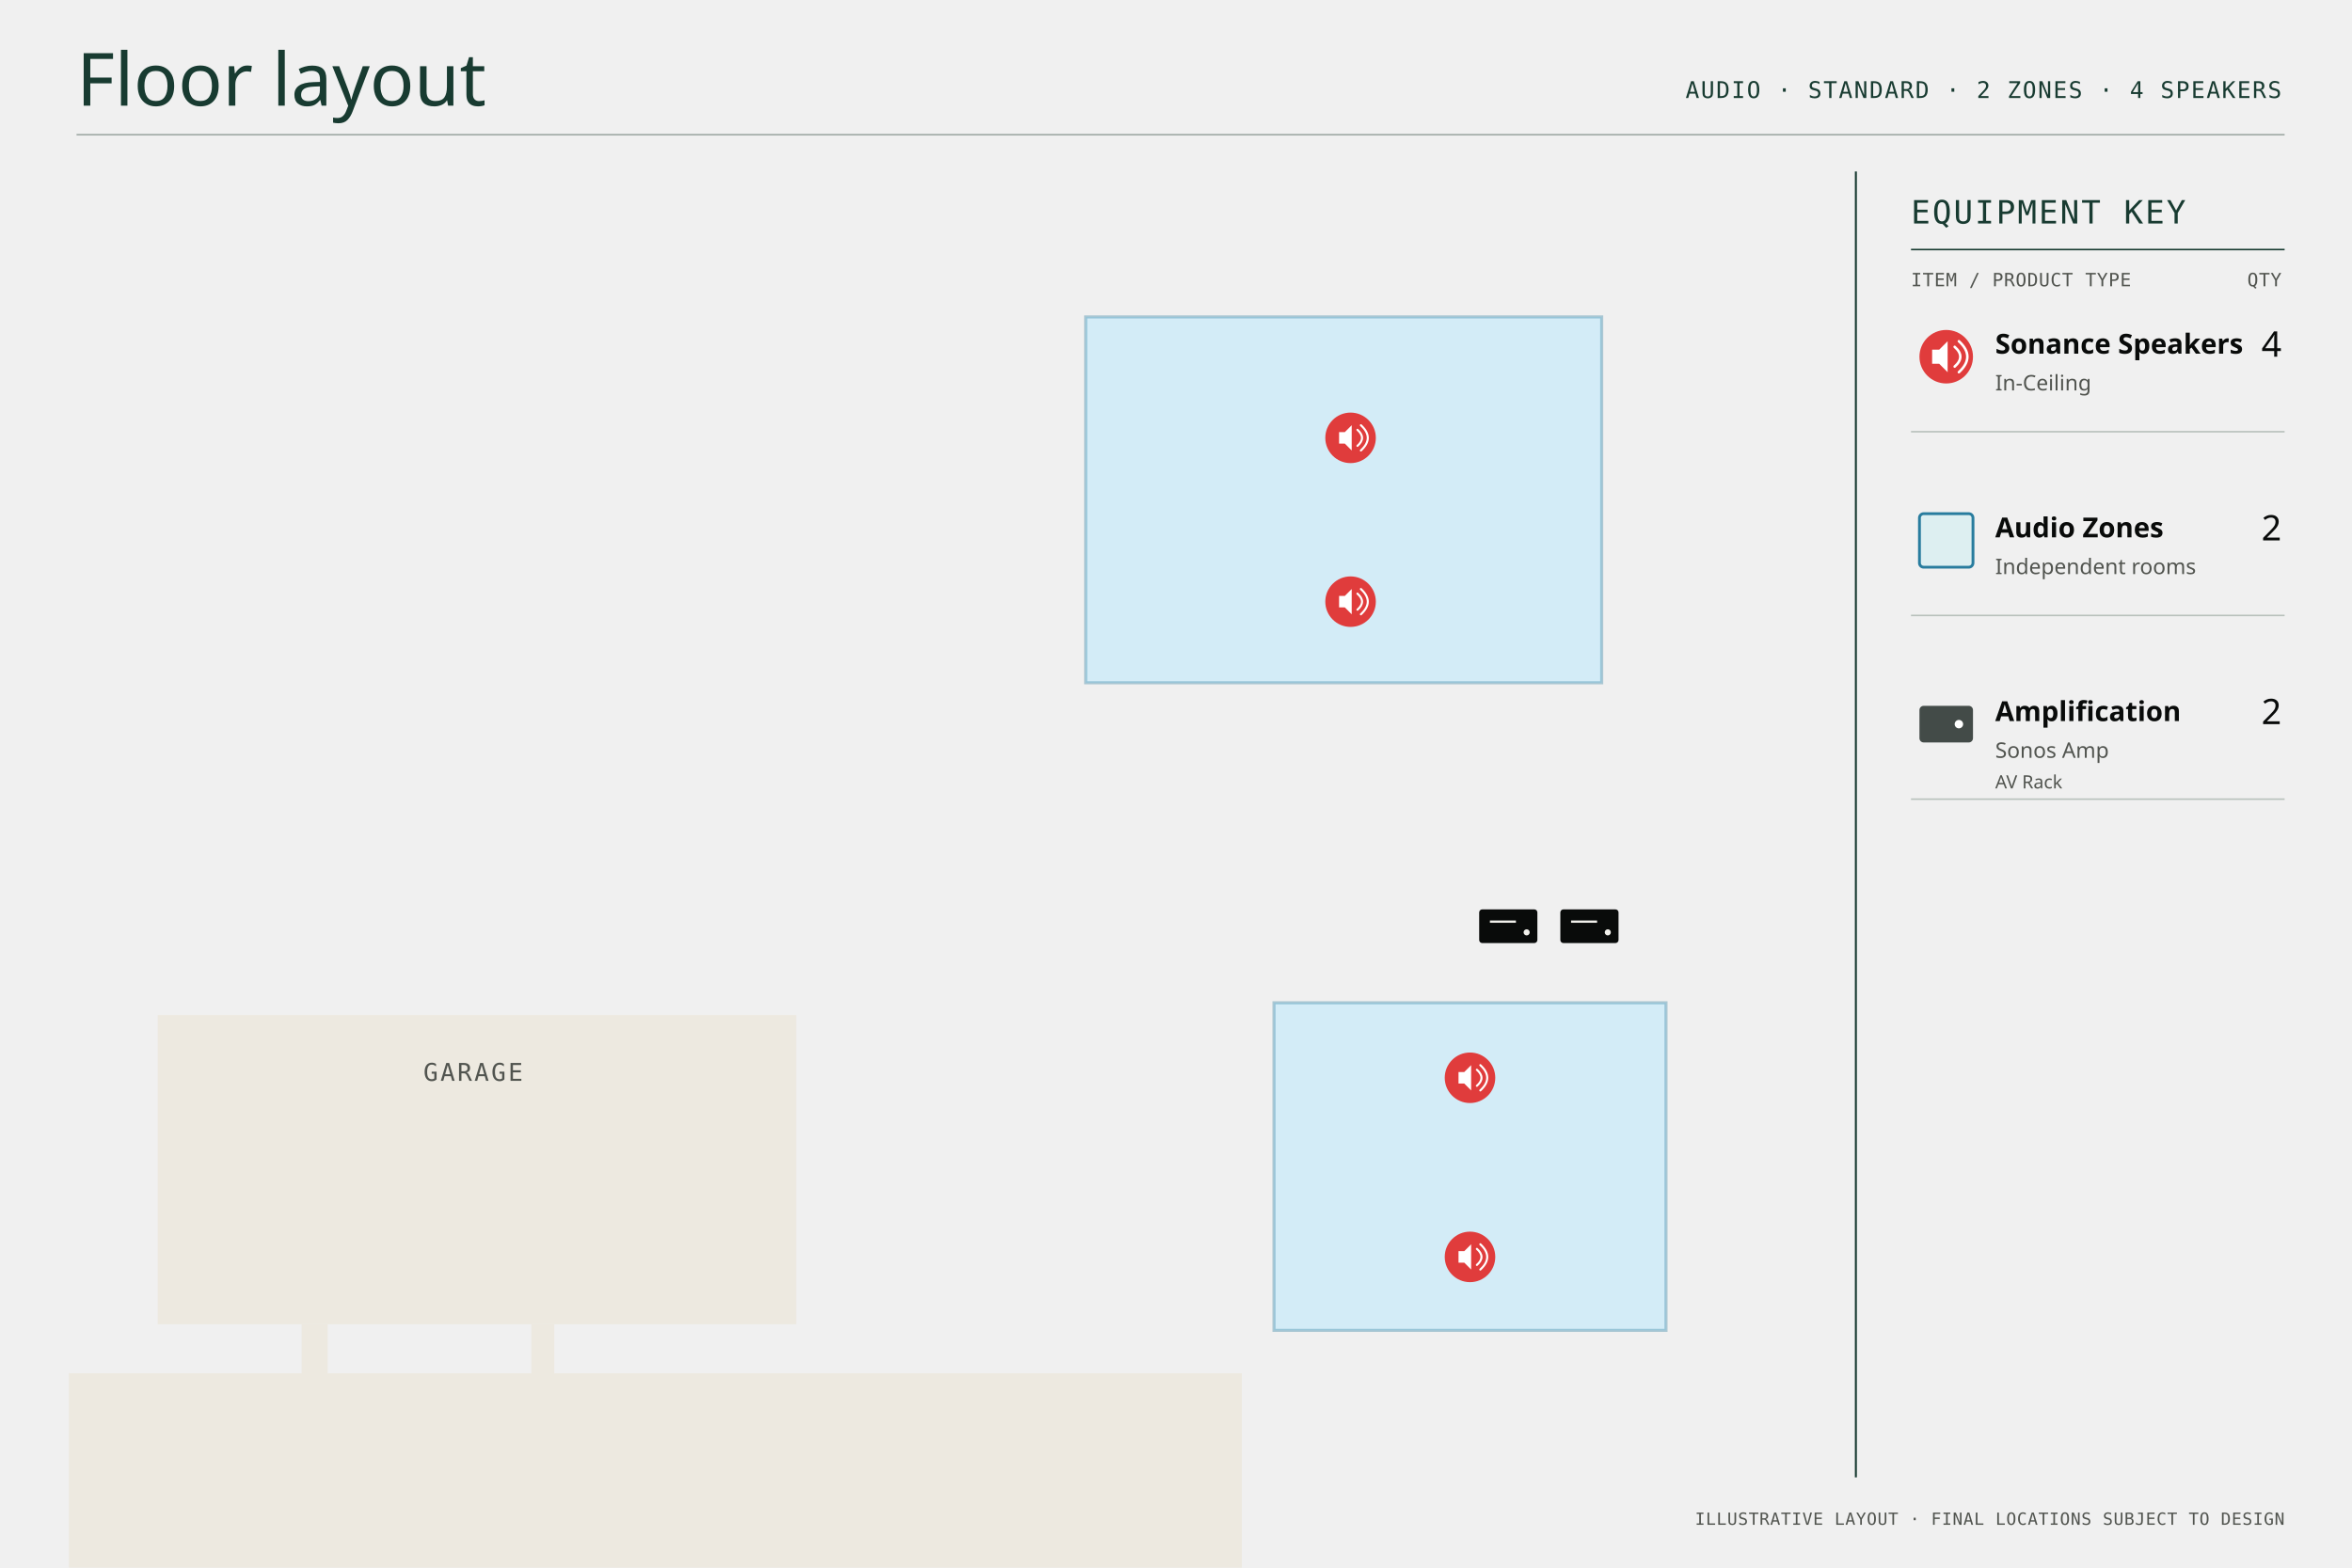
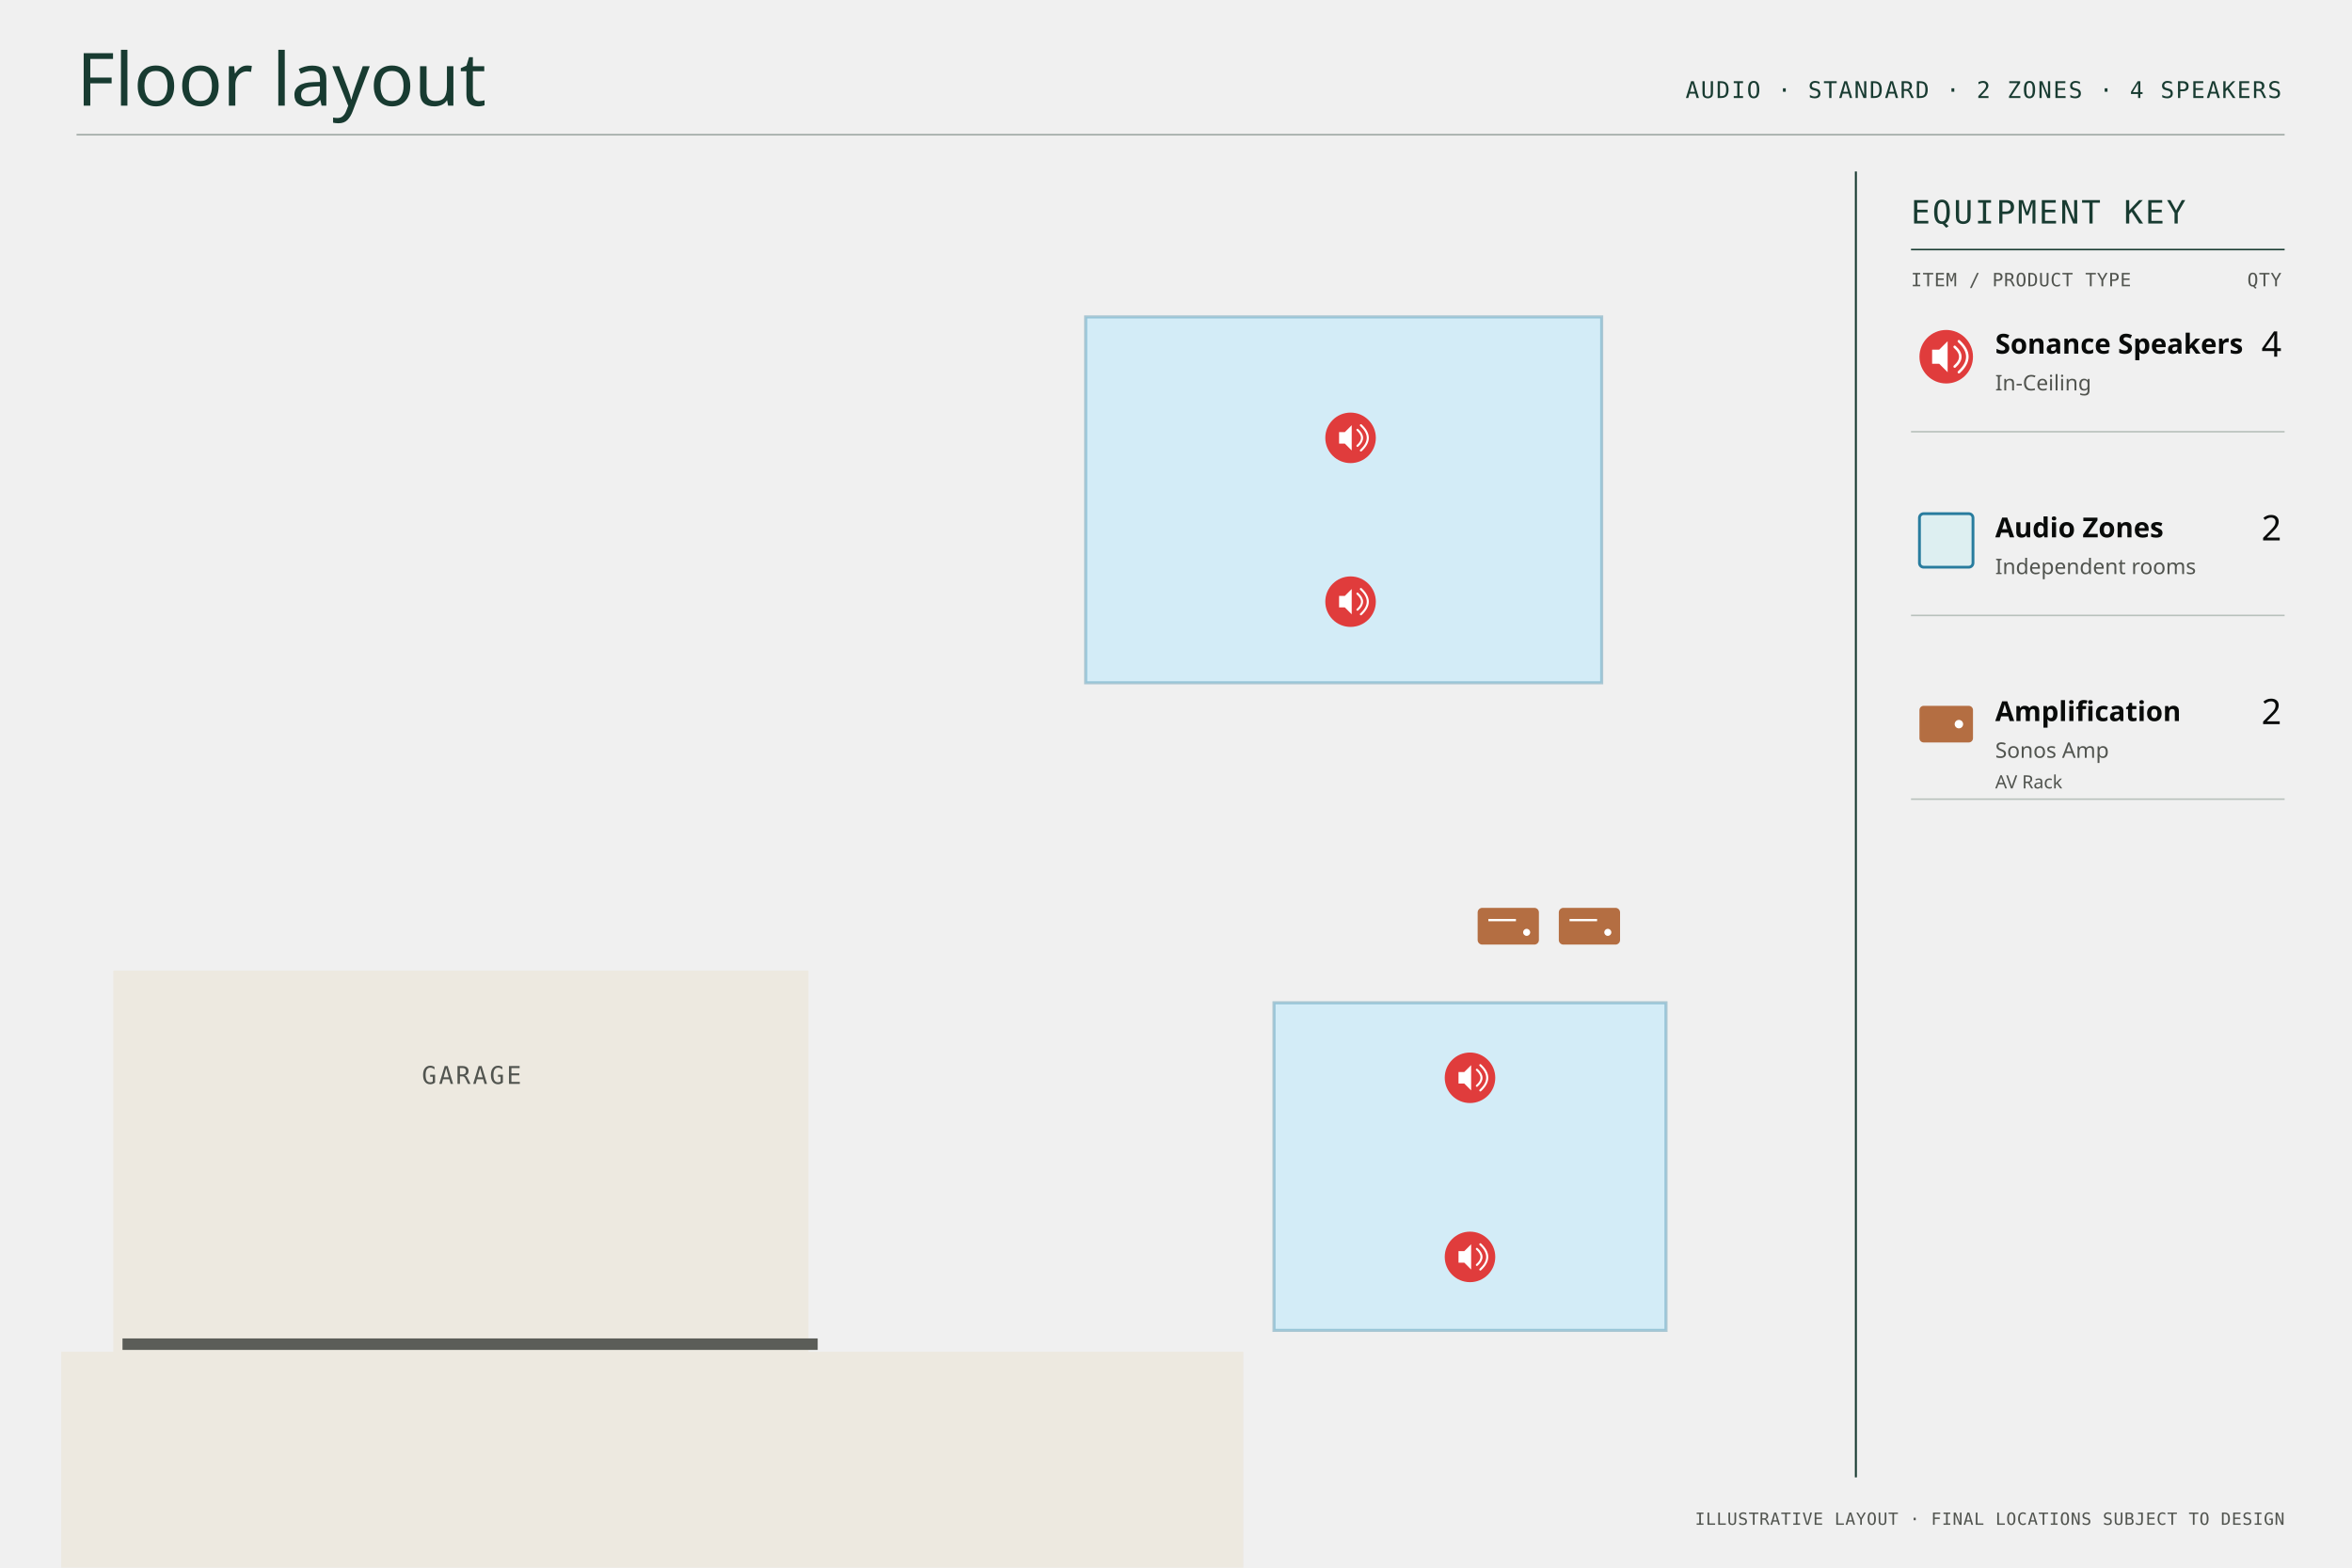
<svg xmlns="http://www.w3.org/2000/svg" viewBox="0 0 1536 1024" width="1536" height="1024" role="img" aria-label="Audio Standard floor layout and equipment key">
  <text x="50" y="69" fill="#183B31" font-family="Schibsted Grotesk,sans-serif" font-size="48">Floor layout</text>
  <text x="1490" y="64" fill="#183B31" font-family="IBM Plex Mono,monospace" font-size="15" letter-spacing=".065em" text-anchor="end">AUDIO · STANDARD · 2 ZONES · 4 SPEAKERS</text>
  <line x1="50" y1="88" x2="1492" y2="88" stroke="#9DA7A3" stroke-width="1" />
-   <g data-pradera-architectural-cleanup="garage">
-     <rect x="103" y="663" width="417" height="202" fill="#EDE9E0" />
-     <rect x="197" y="865" width="17" height="32" fill="#EDE9E0" />
-     <rect x="347" y="865" width="15" height="32" fill="#EDE9E0" />
-     <rect x="45" y="897" width="766" height="127" fill="#EDE9E0" />
-     <text x="309" y="706" font-family="IBM Plex Mono,monospace" font-size="16" font-weight="500" letter-spacing=".09em" fill="#51544F" text-anchor="middle">GARAGE</text>
+   <g data-pradera-architectural-cleanup="garage" aria-label="Open garage architectural reference">
+     <rect x="74" y="634" width="454" height="257" fill="#EDE9E0" />
+     <rect x="40" y="883" width="772" height="141" fill="#EDE9E0" />
+     <line x1="80" y1="878" x2="534" y2="878" stroke="#5B5D58" stroke-width="7.5" />
+     <text x="308" y="708" fill="#51544F" text-anchor="middle" font-family="IBM Plex Mono,monospace" font-size="16" font-weight="500" letter-spacing=".09em">GARAGE</text>
  </g>
  <rect x="709" y="207" width="337" height="239" fill="#BFE9FC" fill-opacity=".60" stroke="#287C9E" stroke-opacity=".35" stroke-width="2" />
  <g transform="translate(882,286) scale(.75)">
    <circle r="22" fill="#E03C3C" />
    <path d="M-10 -5h5l6 -6v22l-6 -6h-5z" fill="white" />
    <path d="M6 -7q8 7 0 14M9 -11q12 11 0 22" fill="none" stroke="white" stroke-width="1.8" stroke-linecap="round" />
  </g>
  <g transform="translate(882,393) scale(.75)">
    <circle r="22" fill="#E03C3C" />
    <path d="M-10 -5h5l6 -6v22l-6 -6h-5z" fill="white" />
    <path d="M6 -7q8 7 0 14M9 -11q12 11 0 22" fill="none" stroke="white" stroke-width="1.8" stroke-linecap="round" />
  </g>
  <rect x="832" y="655" width="256" height="214" fill="#BFE9FC" fill-opacity=".60" stroke="#287C9E" stroke-opacity=".35" stroke-width="2" />
  <g transform="translate(960,704) scale(.75)">
    <circle r="22" fill="#E03C3C" />
    <path d="M-10 -5h5l6 -6v22l-6 -6h-5z" fill="white" />
    <path d="M6 -7q8 7 0 14M9 -11q12 11 0 22" fill="none" stroke="white" stroke-width="1.8" stroke-linecap="round" />
  </g>
  <g transform="translate(960,821) scale(.75)">
    <circle r="22" fill="#E03C3C" />
    <path d="M-10 -5h5l6 -6v22l-6 -6h-5z" fill="white" />
    <path d="M6 -7q8 7 0 14M9 -11q12 11 0 22" fill="none" stroke="white" stroke-width="1.8" stroke-linecap="round" />
  </g>
  <g transform="translate(985,605)" aria-label="amplifier in mechanical room">
-     <rect x="-19" y="-11" width="38" height="22" rx="2" fill="#090B0A" />
-     <path d="M-12 -3H5" stroke="#F1F0EB" stroke-width="1.5" />
-     <circle cx="12" cy="4" r="2" fill="#F1F0EB" />
+     <rect x="-20" y="-12" width="40" height="24" rx="3" fill="#B46E42" />
+     <path d="M-13 -4H5" stroke="#FFF" stroke-width="1.5" />
+     <circle cx="12" cy="4" r="2.3" fill="#FFF" />
  </g>
  <g transform="translate(1038,605)" aria-label="amplifier in mechanical room">
-     <rect x="-19" y="-11" width="38" height="22" rx="2" fill="#090B0A" />
-     <path d="M-12 -3H5" stroke="#F1F0EB" stroke-width="1.5" />
-     <circle cx="12" cy="4" r="2" fill="#F1F0EB" />
+     <rect x="-20" y="-12" width="40" height="24" rx="3" fill="#B46E42" />
+     <path d="M-13 -4H5" stroke="#FFF" stroke-width="1.5" />
+     <circle cx="12" cy="4" r="2.3" fill="#FFF" />
  </g>
  <line x1="1212" y1="112" x2="1212" y2="965" stroke="#183B31" stroke-width="1.3" />
  <text x="1248" y="146" fill="#183B31" font-family="IBM Plex Mono,monospace" font-size="21" letter-spacing=".06em">EQUIPMENT KEY</text>
  <line x1="1248" y1="163" x2="1492" y2="163" stroke="#183B31" stroke-width="1" />
  <text x="1248" y="187" fill="#51544F" font-family="IBM Plex Mono,monospace" font-size="12" letter-spacing=".03em">ITEM / PRODUCT TYPE</text>
  <text x="1490" y="187" fill="#51544F" font-family="IBM Plex Mono,monospace" font-size="12" letter-spacing=".03em" text-anchor="end">QTY</text>
  <g transform="translate(1271,233) scale(0.92)">
    <circle r="19" fill="#E03C3C" />
    <path d="M-10 -5h5l6 -6v22l-6 -6h-5z" fill="white" />
    <path d="M6 -7q8 7 0 14M9 -11q12 11 0 22" fill="none" stroke="white" stroke-width="1.8" stroke-linecap="round" />
  </g>
  <text x="1303" y="231" fill="#090B0A" font-family="Instrument Sans,sans-serif" font-size="18" font-weight="600">Sonance Speakers</text>
  <text x="1303" y="255" fill="#51544F" font-family="Instrument Sans,sans-serif" font-size="14">In-Ceiling</text>
  <text x="1490" y="233" fill="#090B0A" font-family="Instrument Sans,sans-serif" font-size="23" text-anchor="end">4</text>
  <line x1="1248" y1="282" x2="1492" y2="282" stroke="#B8C1BC" stroke-width="1" />
  <g transform="translate(1271,353) scale(0.92)">
    <rect x="-19" y="-19" width="38" height="38" rx="3" fill="#DDEFF1" stroke="#287C9E" stroke-width="2" />
  </g>
  <text x="1303" y="351" fill="#090B0A" font-family="Instrument Sans,sans-serif" font-size="18" font-weight="600">Audio Zones</text>
  <text x="1303" y="375" fill="#51544F" font-family="Instrument Sans,sans-serif" font-size="14">Independent rooms</text>
  <text x="1490" y="353" fill="#090B0A" font-family="Instrument Sans,sans-serif" font-size="23" text-anchor="end">2</text>
  <line x1="1248" y1="402" x2="1492" y2="402" stroke="#B8C1BC" stroke-width="1" />
  <g transform="translate(1271,473) scale(0.92)">
-     <rect x="-19" y="-13" width="38" height="26" rx="3" fill="#434B48" />
+     <rect x="-19" y="-13" width="38" height="26" rx="3" fill="#B46E42" />
    <circle cx="9" cy="0" r="3" fill="white" />
  </g>
  <text x="1303" y="471" fill="#090B0A" font-family="Instrument Sans,sans-serif" font-size="18" font-weight="600">Amplification</text>
  <text x="1303" y="495" fill="#51544F" font-family="Instrument Sans,sans-serif" font-size="14">Sonos Amp</text>
  <text x="1303" y="515" fill="#51544F" font-family="Instrument Sans,sans-serif" font-size="12">AV Rack</text>
  <text x="1490" y="473" fill="#090B0A" font-family="Instrument Sans,sans-serif" font-size="23" text-anchor="end">2</text>
  <line x1="1248" y1="522" x2="1492" y2="522" stroke="#B8C1BC" stroke-width="1" />
  <text x="1492" y="996" fill="#51544F" font-family="IBM Plex Mono,monospace" font-size="11" letter-spacing=".035em" text-anchor="end">ILLUSTRATIVE LAYOUT · FINAL LOCATIONS SUBJECT TO DESIGN</text>
</svg>
